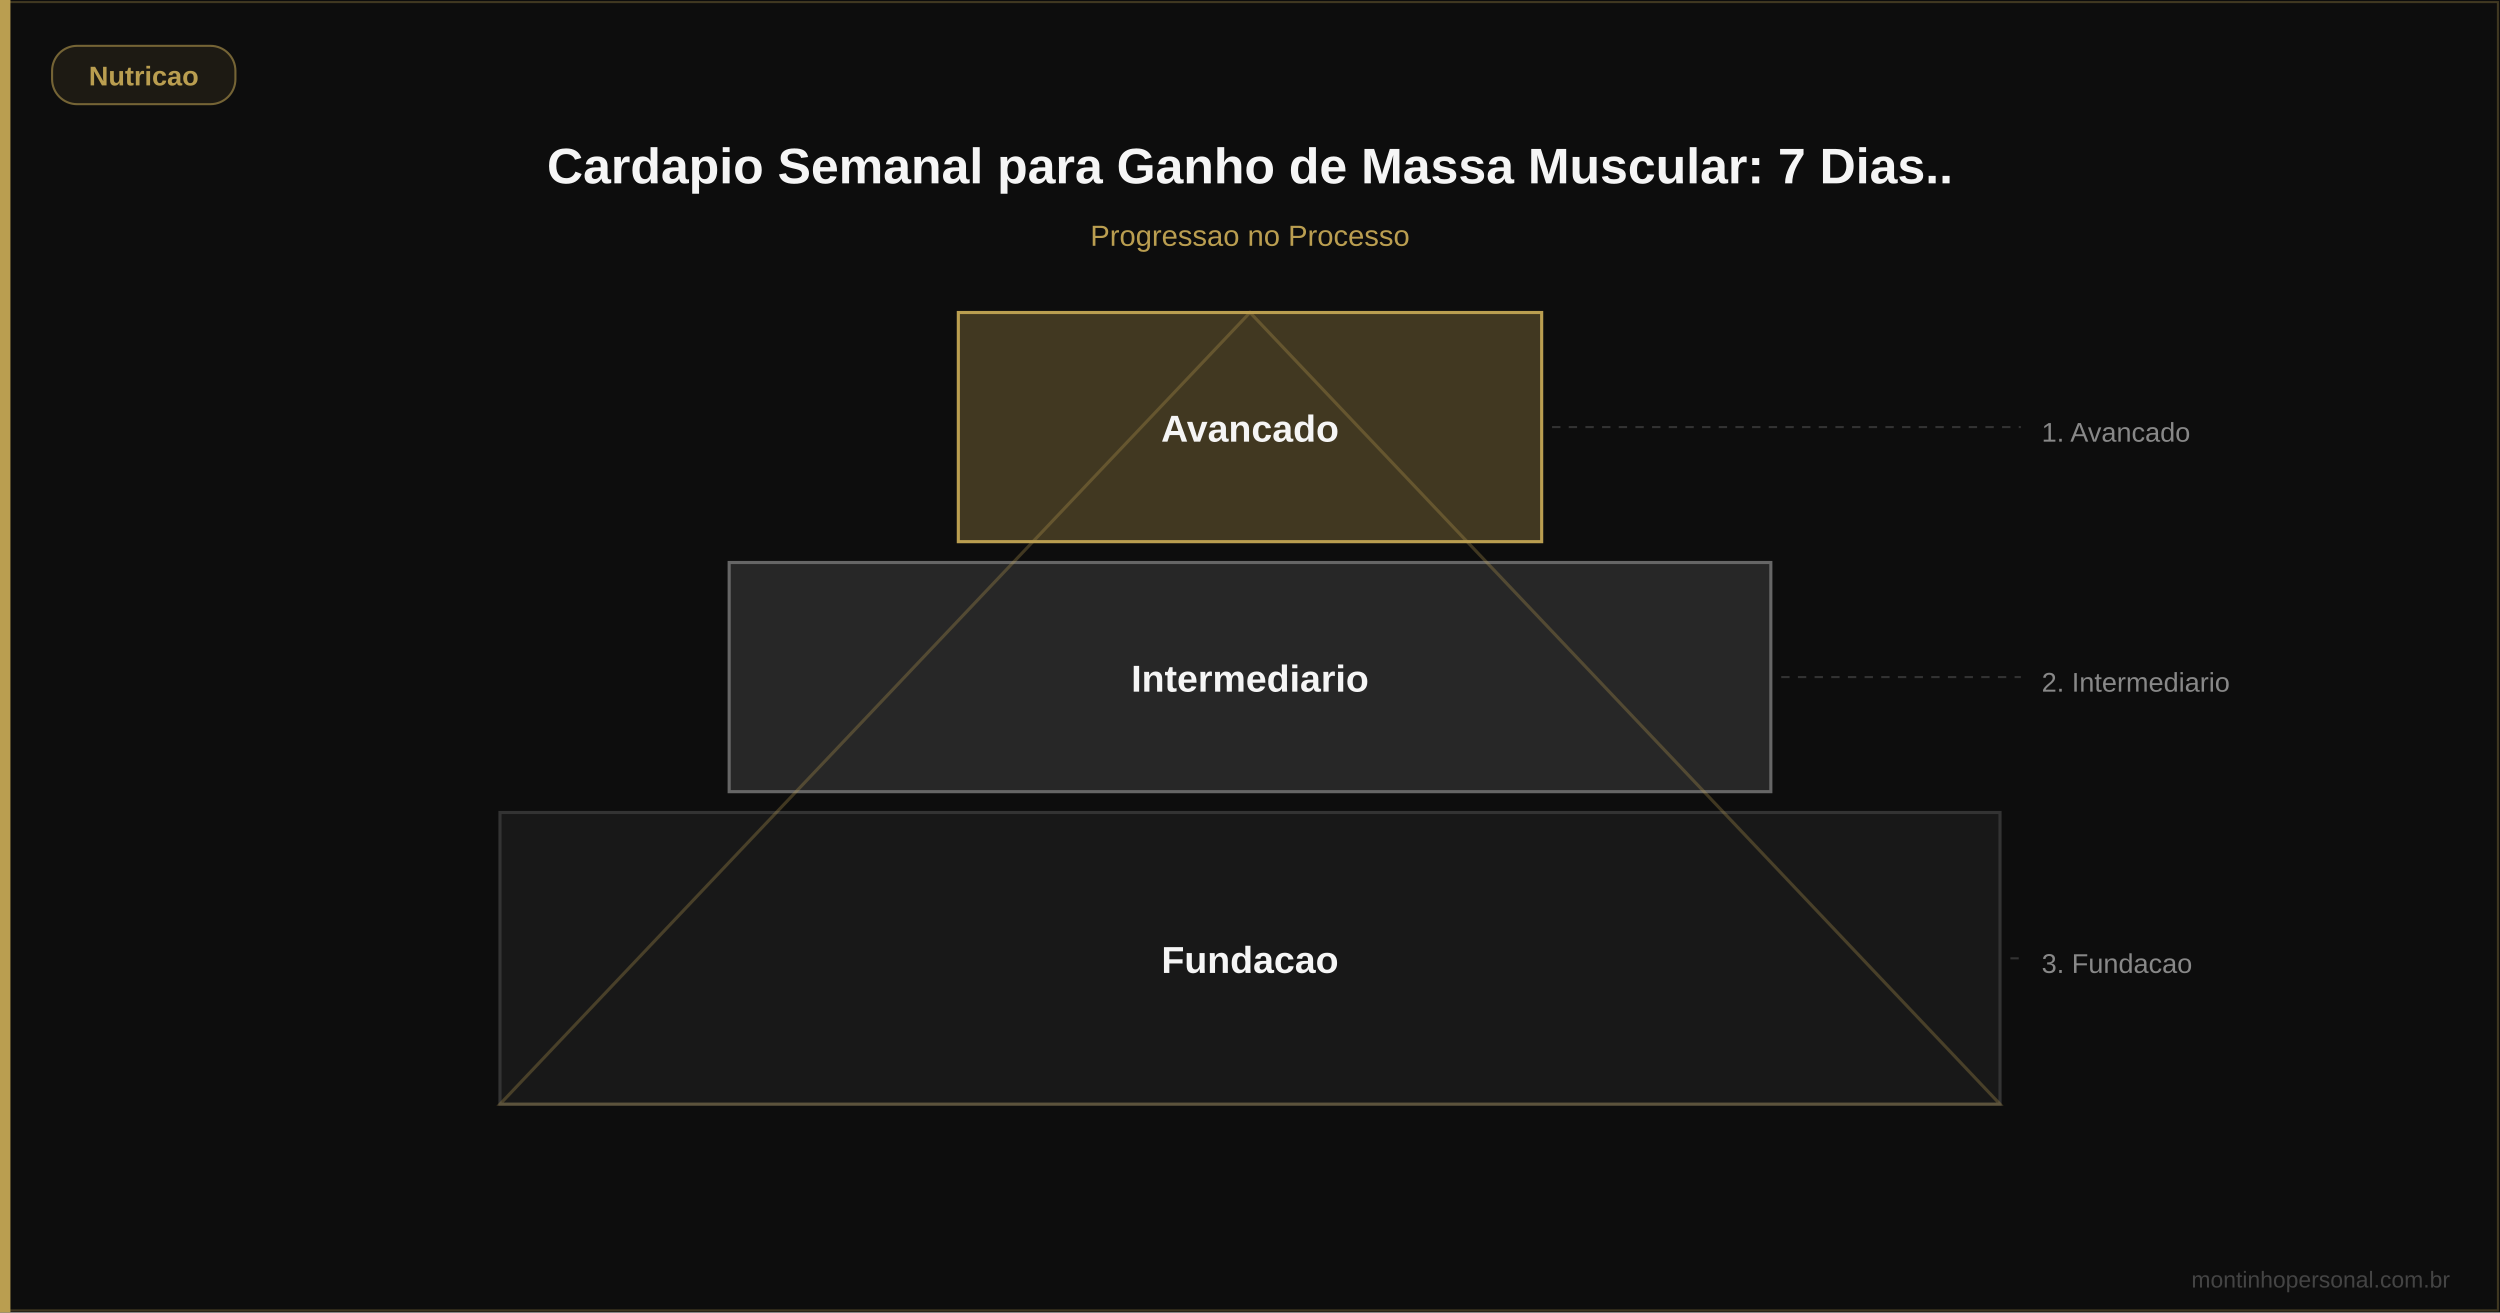
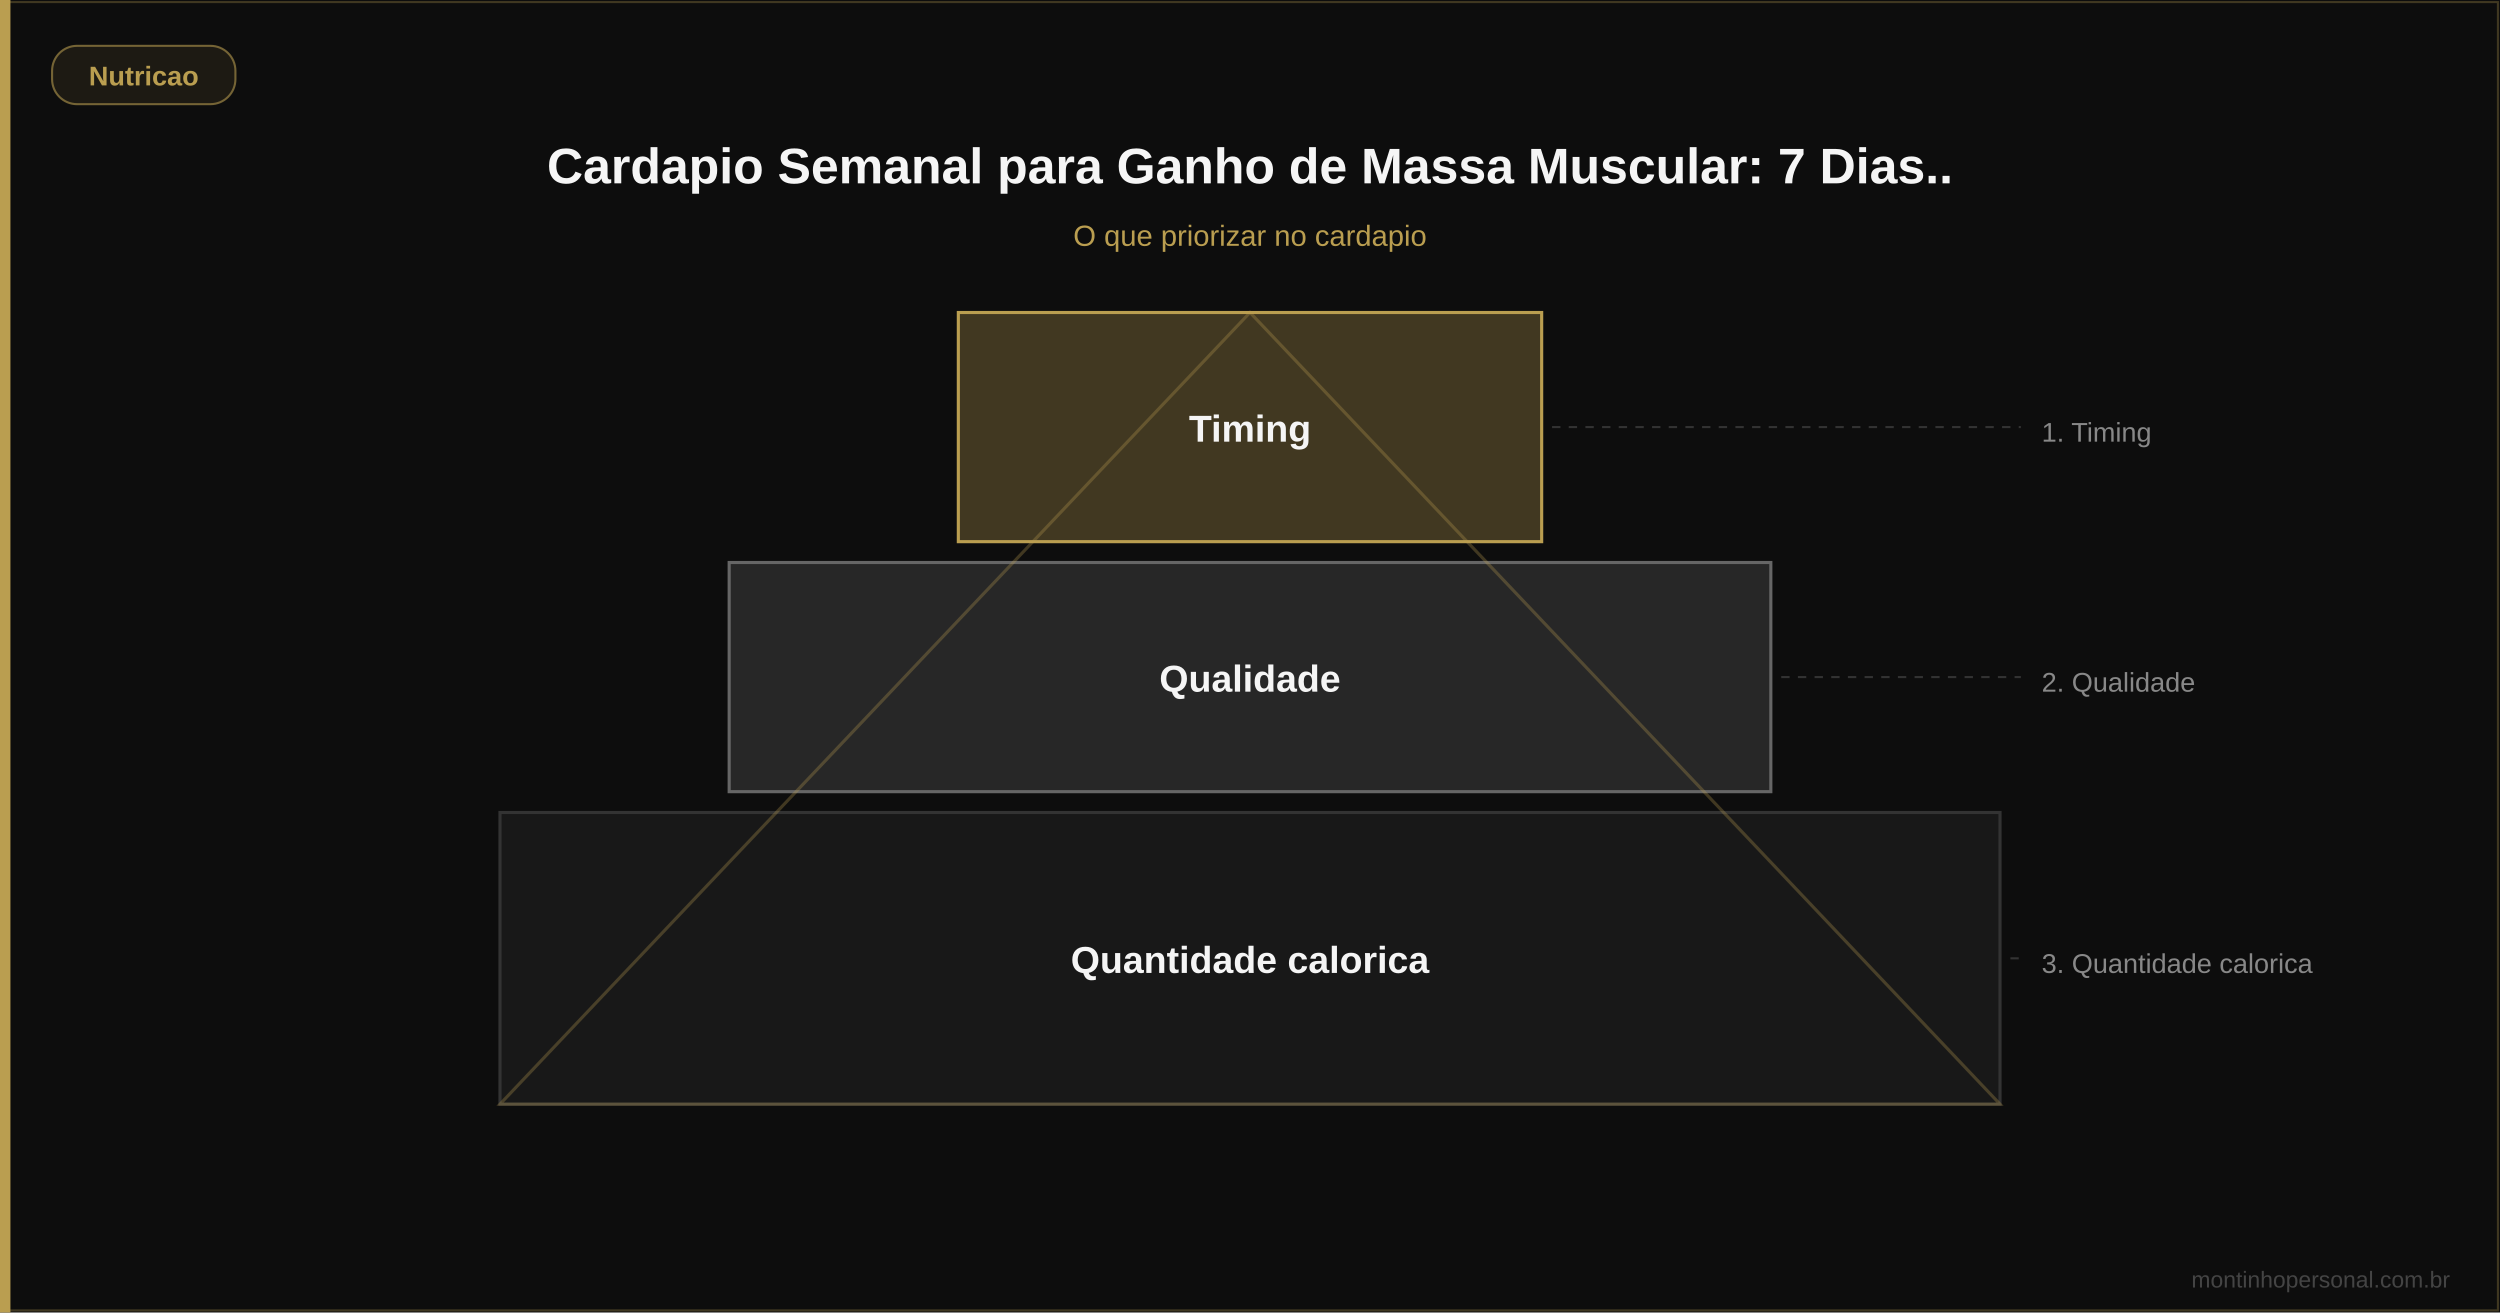
<svg xmlns="http://www.w3.org/2000/svg" viewBox="0 0 1200 630" width="1200" height="630" role="img" aria-label="Cardapio Semanal para Ganho de Massa Muscular: 7 Dias com Superavit ..">
  <rect width="1200" height="630" fill="#0d0d0d" />
  <rect x="0" y="0" width="5" height="630" fill="#BA9E50" />
  <rect x="1" y="1" width="1198" height="628" fill="none" stroke="#BA9E50" stroke-width="1" opacity="0.3" />
  <rect x="25" y="22" width="88" height="28" rx="12" fill="#BA9E50" fill-opacity="0.15" stroke="#BA9E50" stroke-width="1" opacity="0.6" />
  <text x="69" y="41" font-family="Arial,sans-serif" font-size="13" fill="#BA9E50" text-anchor="middle" font-weight="600">Nutricao</text>
  <text x="600" y="88" font-family="Arial,sans-serif" font-size="24" fill="#F5F5F5" text-anchor="middle" font-weight="bold">Cardapio Semanal para Ganho de Massa Muscular: 7 Dias..</text>
-   <text x="600" y="118" font-family="Arial,sans-serif" font-size="14" fill="#BA9E50" text-anchor="middle">Progressao no Processo</text>
+   <text x="600" y="118" font-family="Arial,sans-serif" font-size="14" fill="#BA9E50" text-anchor="middle">O que priorizar no cardapio</text>
  <polygon points="460,150 740,150 740,260 460,260" fill="#BA9E50" fill-opacity="0.3" stroke="#BA9E50" stroke-width="1.5" />
-   <text x="600" y="212" font-family="Arial,sans-serif" font-size="18" fill="#F5F5F5" text-anchor="middle" font-weight="600">Avancado</text>
-   <text x="980" y="212" font-family="Arial,sans-serif" font-size="13" fill="#888888">1. Avancado</text>
+   <text x="600" y="212" font-family="Arial,sans-serif" font-size="18" fill="#F5F5F5" text-anchor="middle" font-weight="600">Timing</text>
+   <text x="980" y="212" font-family="Arial,sans-serif" font-size="13" fill="#888888">1. Timing</text>
  <line x1="745" y1="205" x2="970" y2="205" stroke="#333" stroke-width="1" stroke-dasharray="4,4" />
  <polygon points="350,270 850,270 850,380 350,380" fill="#666" fill-opacity="0.3" stroke="#666" stroke-width="1.5" />
-   <text x="600" y="332" font-family="Arial,sans-serif" font-size="18" fill="#F5F5F5" text-anchor="middle" font-weight="600">Intermediario</text>
-   <text x="980" y="332" font-family="Arial,sans-serif" font-size="13" fill="#888888">2. Intermediario</text>
+   <text x="600" y="332" font-family="Arial,sans-serif" font-size="18" fill="#F5F5F5" text-anchor="middle" font-weight="600">Qualidade</text>
+   <text x="980" y="332" font-family="Arial,sans-serif" font-size="13" fill="#888888">2. Qualidade</text>
  <line x1="855" y1="325" x2="970" y2="325" stroke="#333" stroke-width="1" stroke-dasharray="4,4" />
  <polygon points="240,390 960,390 960,530 240,530" fill="#333" fill-opacity="0.3" stroke="#333" stroke-width="1.5" />
-   <text x="600" y="467" font-family="Arial,sans-serif" font-size="18" fill="#F5F5F5" text-anchor="middle" font-weight="600">Fundacao</text>
-   <text x="980" y="467" font-family="Arial,sans-serif" font-size="13" fill="#888888">3. Fundacao</text>
+   <text x="600" y="467" font-family="Arial,sans-serif" font-size="18" fill="#F5F5F5" text-anchor="middle" font-weight="600">Quantidade calorica</text>
+   <text x="980" y="467" font-family="Arial,sans-serif" font-size="13" fill="#888888">3. Quantidade calorica</text>
  <line x1="965" y1="460" x2="970" y2="460" stroke="#333" stroke-width="1" stroke-dasharray="4,4" />
  <polygon points="600,150 240,530 960,530" fill="none" stroke="#BA9E50" stroke-width="1.5" stroke-opacity="0.3" />
  <text x="1176" y="618" font-family="Arial,sans-serif" font-size="11" fill="#444" text-anchor="end">montinhopersonal.com.br</text>
</svg>
